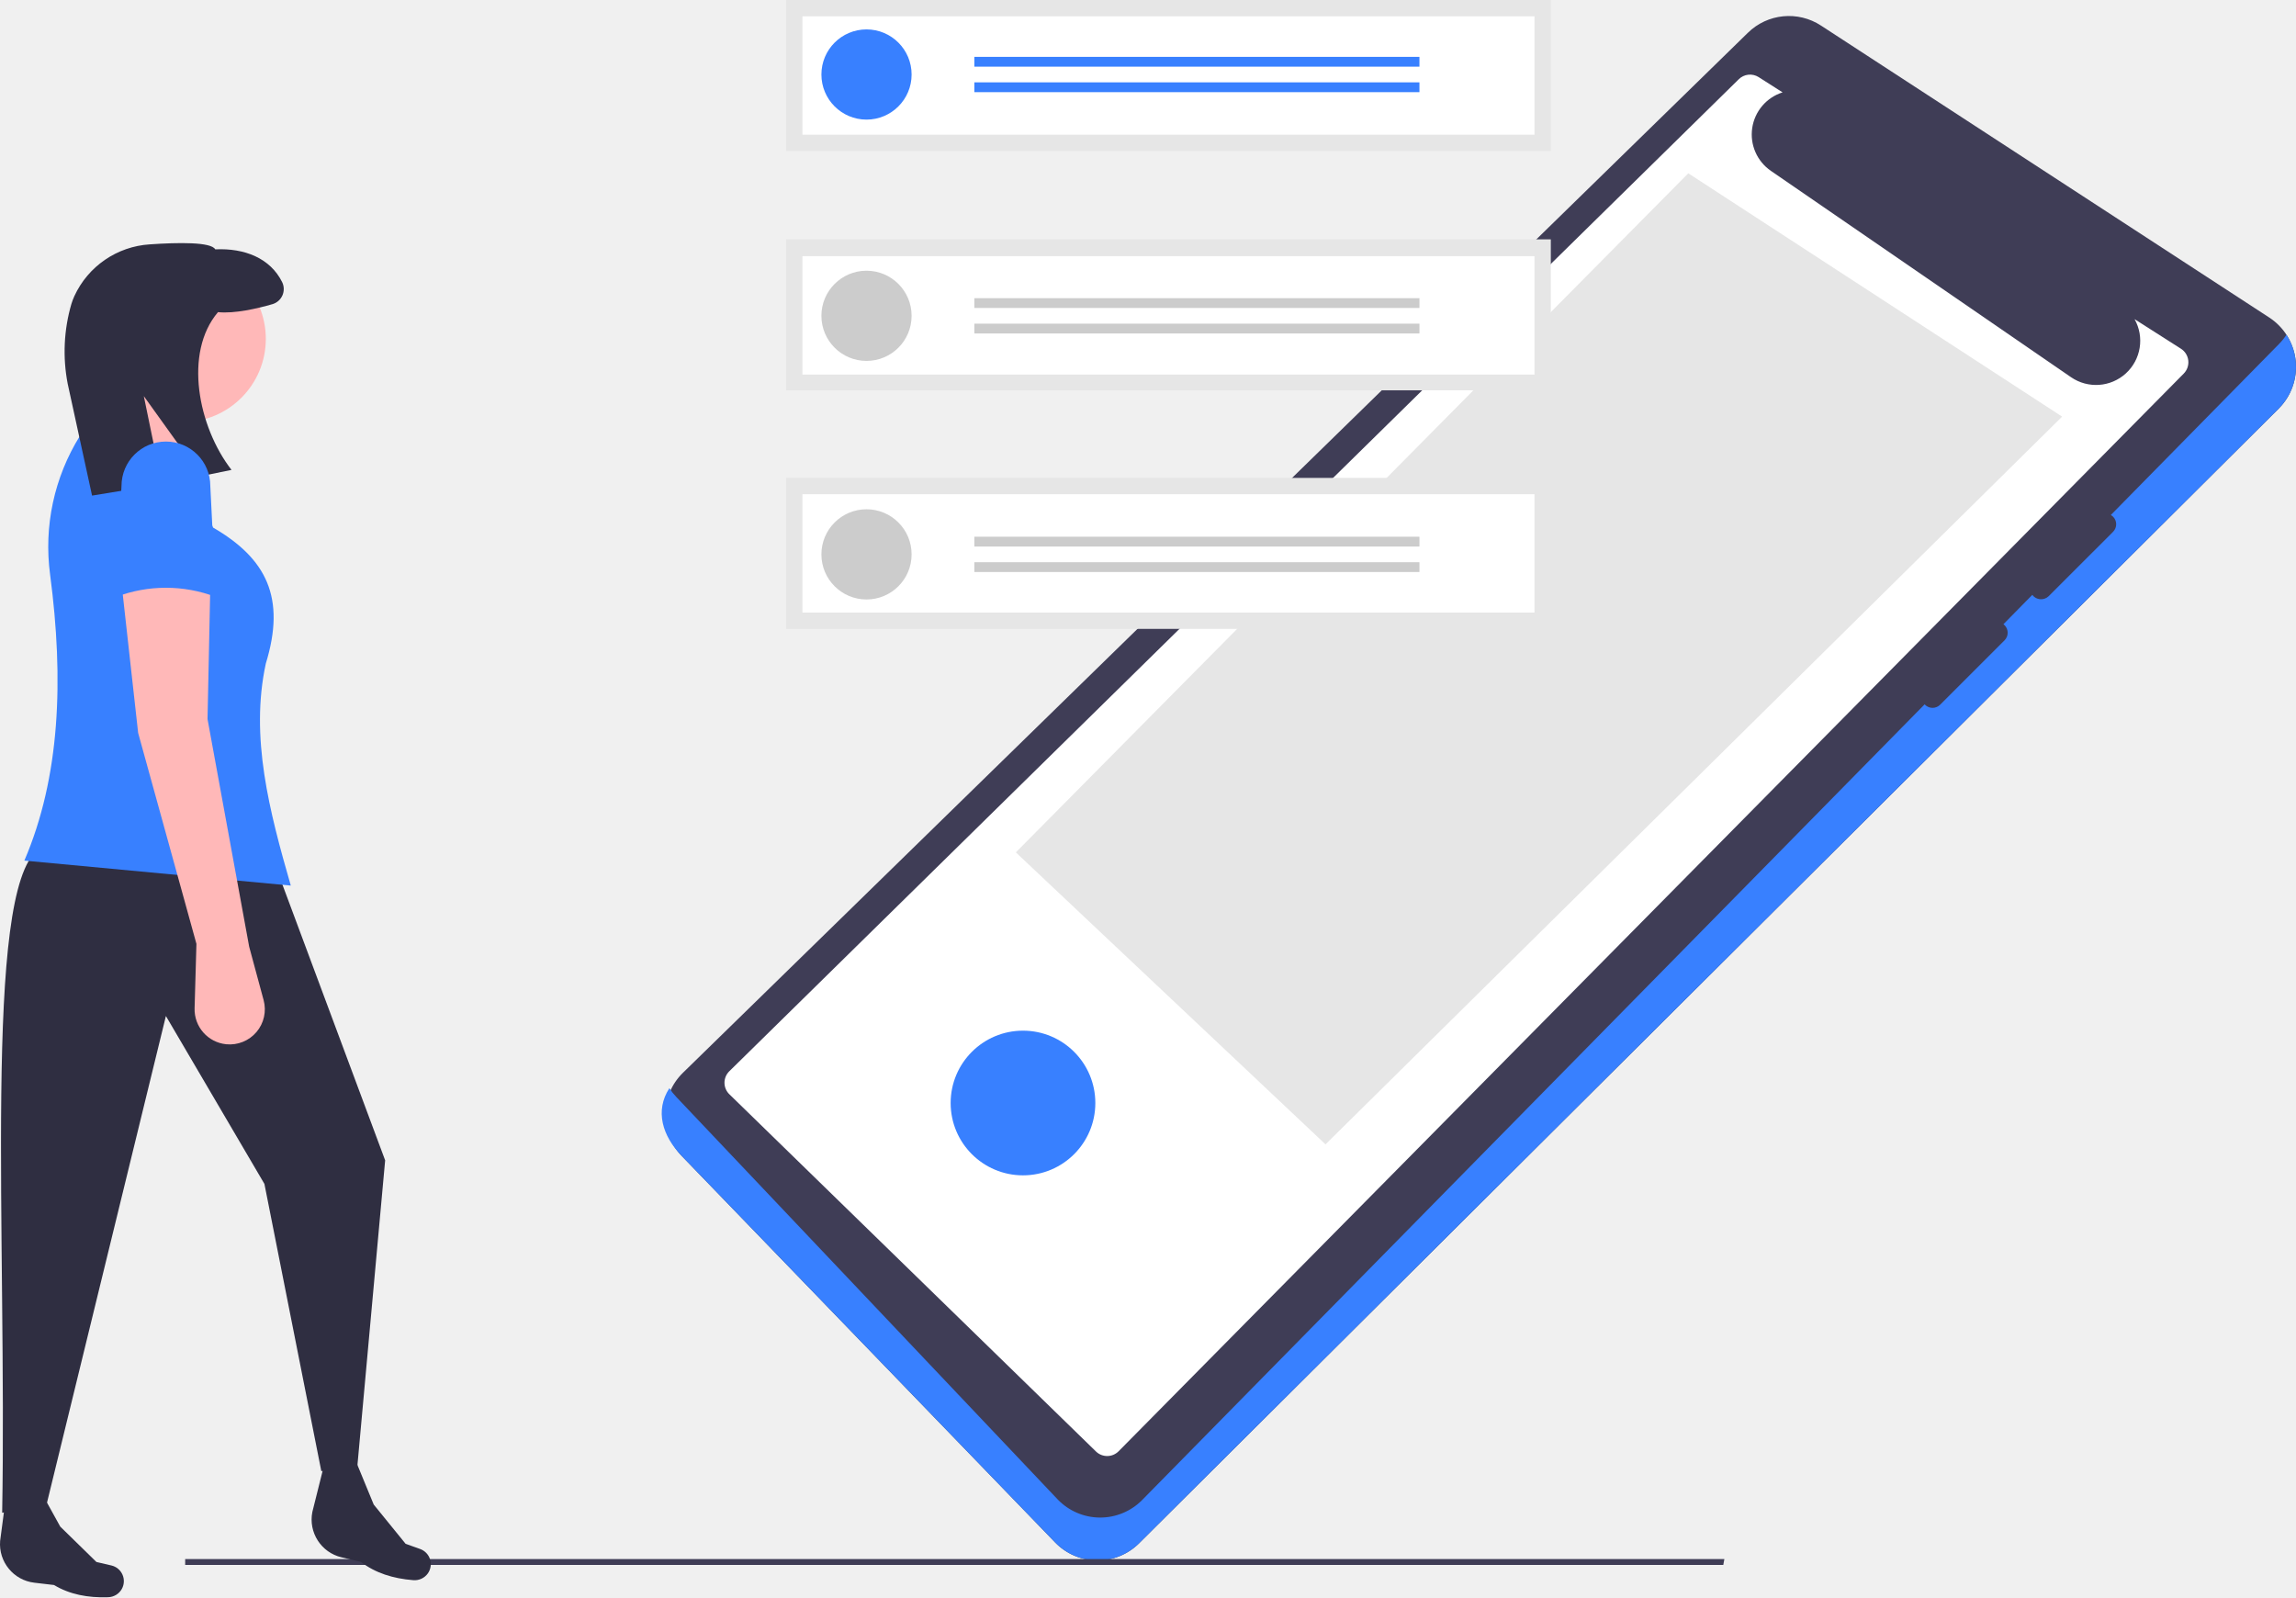
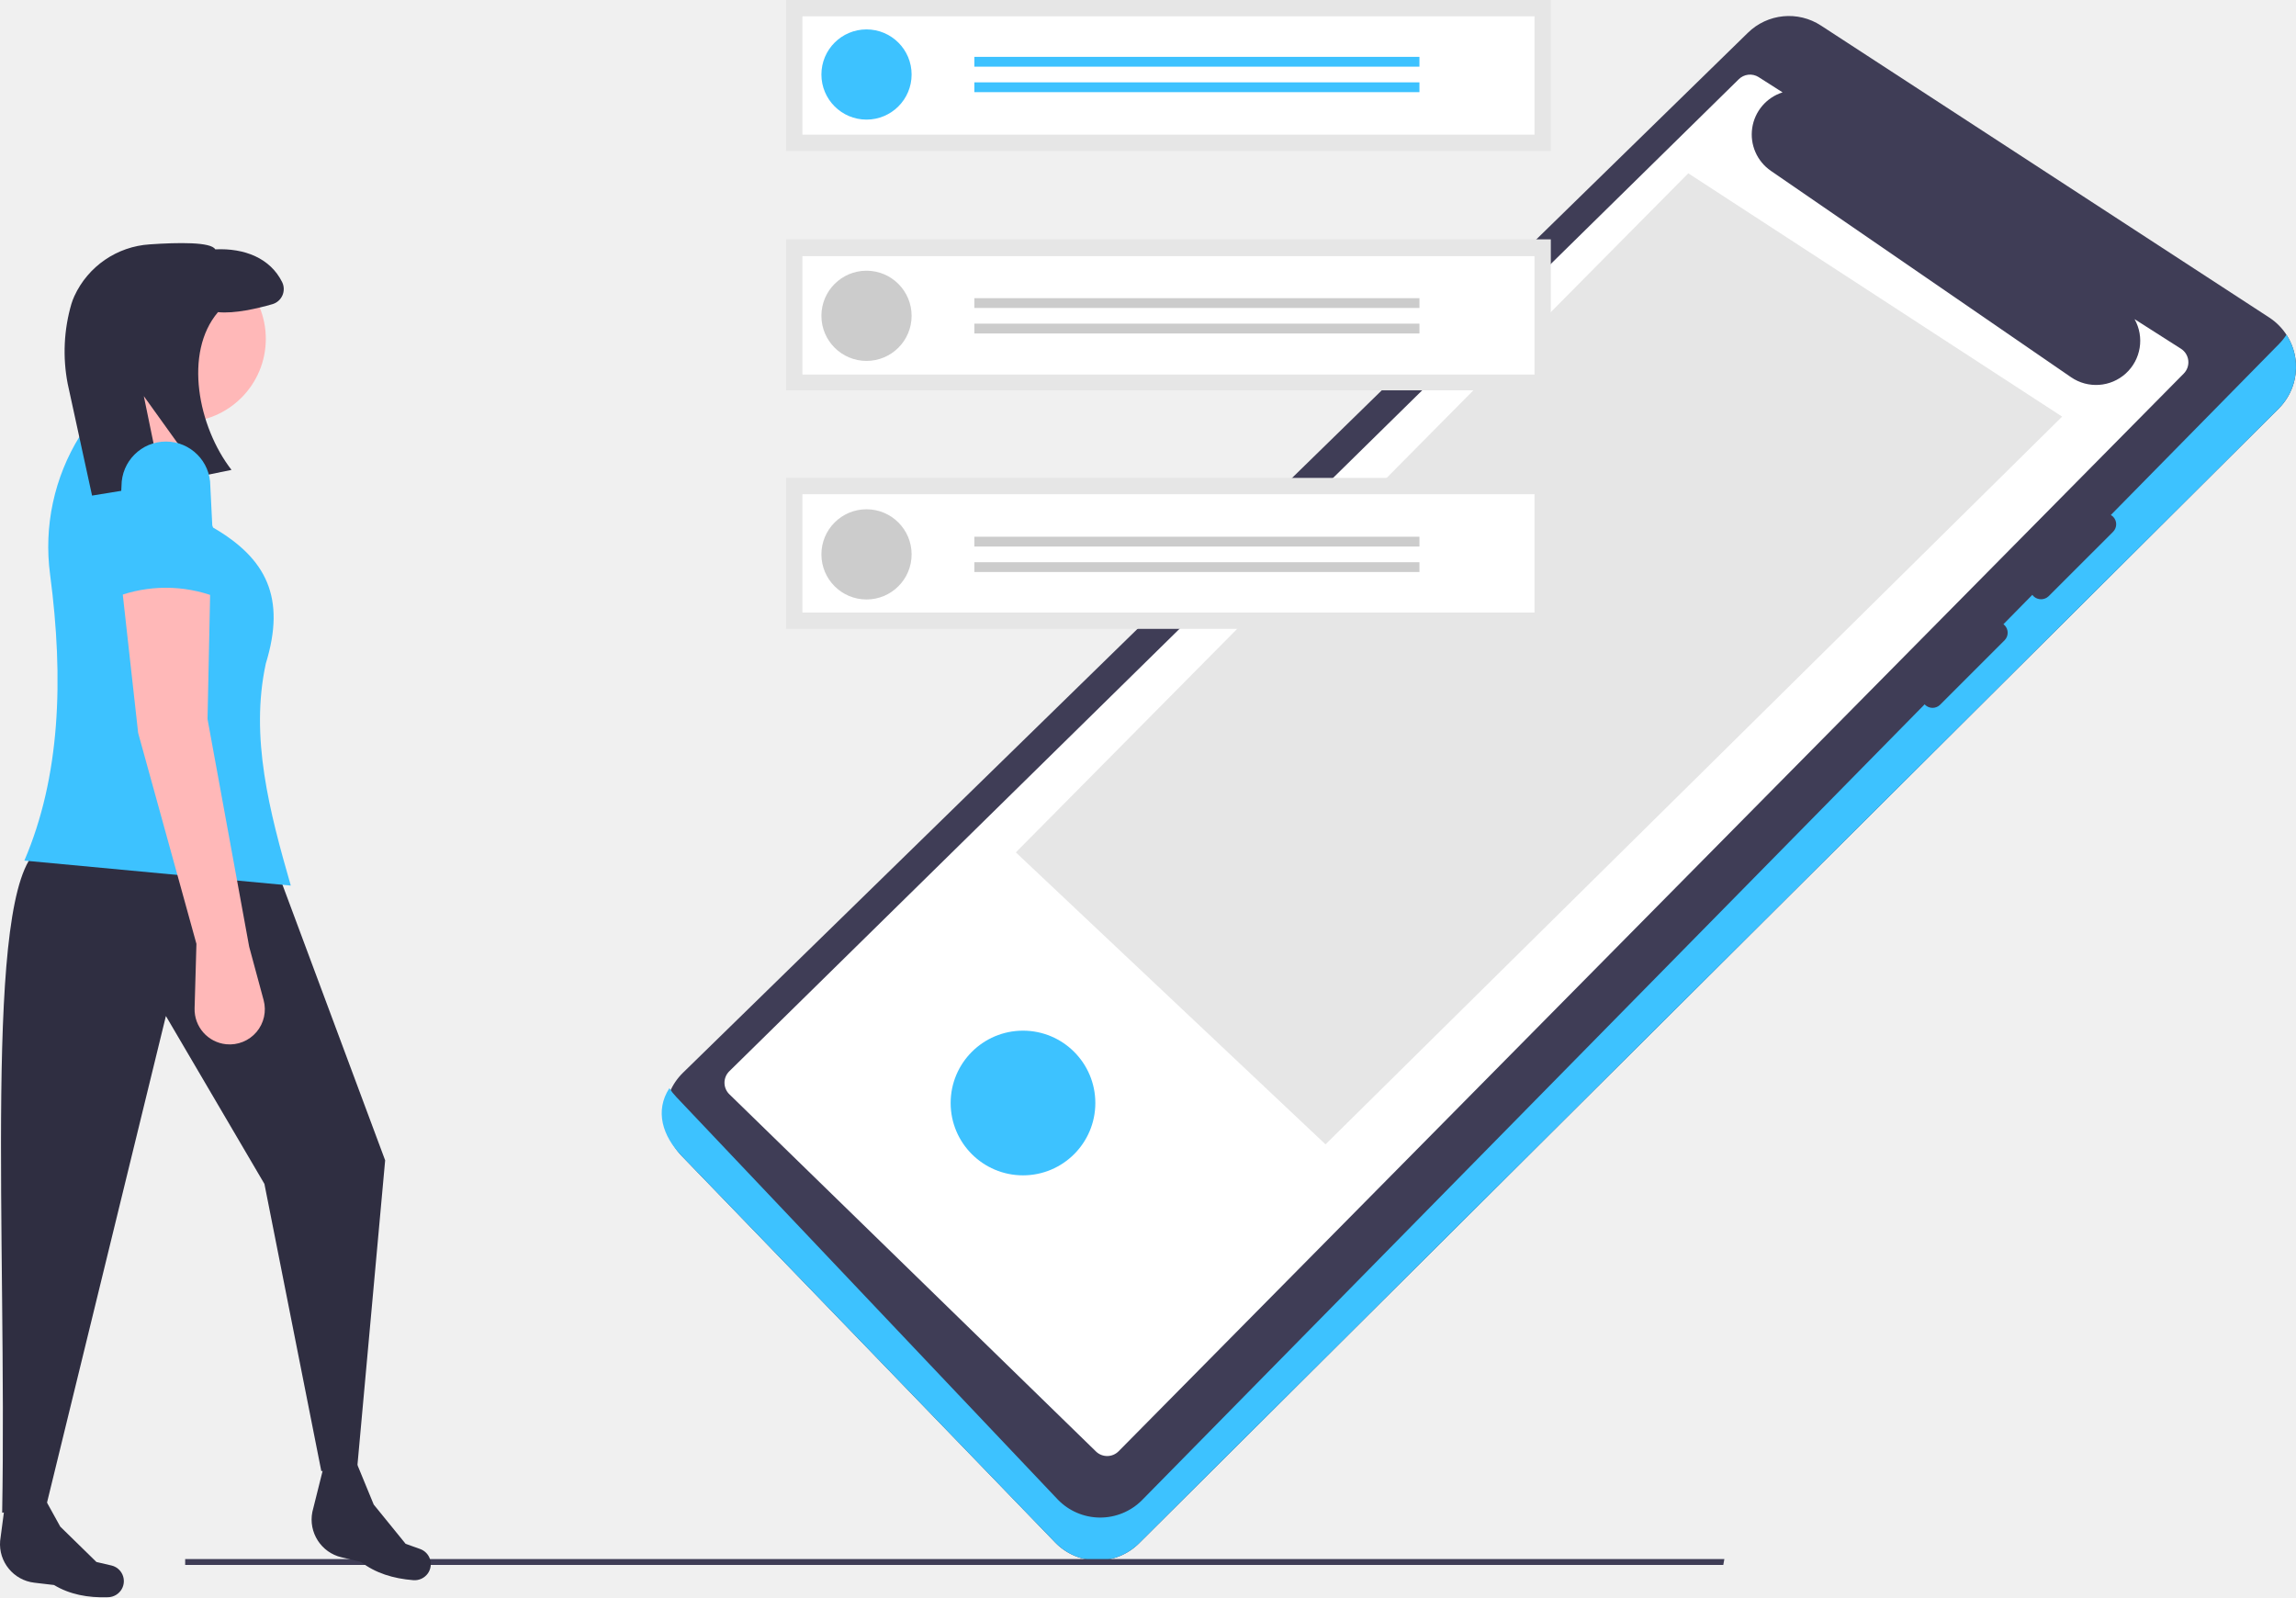
<svg xmlns="http://www.w3.org/2000/svg" id="a3f5ff23-4296-4538-8667-ded3127d147a" data-name="Layer 1" width="856.946" height="596.18" viewBox="0 0 856.946 596.18">
  <path d="M426.409,552.324a22.049,22.049,0,0,0-.45,31.025L565.34,727.607a22,22,0,0,0,31.344.303l425.312-423.469a22.002,22.002,0,0,0-3.517-34.024L851.237,161.487a21.871,21.871,0,0,0-27.378,2.695Z" transform="translate(-171.5272 -151.9099)" fill="#3f3d56" />
-   <path d="M1024.911,276.849a22.143,22.143,0,0,1-2.916,3.592L597.683,711.91a22,22,0,0,1-31.344-.303L423.959,561.349a21.907,21.907,0,0,1-2.602-3.281c-5.46,8.4-2.636,17.79,4.602,25.281L565.34,727.607a22,22,0,0,0,31.344.303l425.312-423.469a22.008,22.008,0,0,0,2.916-27.592Z" transform="translate(-171.5272 -151.9099)" fill="#3880ff" />
+   <path d="M1024.911,276.849a22.143,22.143,0,0,1-2.916,3.592L597.683,711.91a22,22,0,0,1-31.344-.303L423.959,561.349a21.907,21.907,0,0,1-2.602-3.281c-5.46,8.4-2.636,17.79,4.602,25.281L565.34,727.607a22,22,0,0,0,31.344.303l425.312-423.469a22.008,22.008,0,0,0,2.916-27.592Z" transform="translate(-171.5272 -151.9099)" fill="#3dc2ff" />
  <path d="M985.532,282.068,968.224,271.033a16.49,16.49,0,0,1-23.734,21.652l-112-77a16.48,16.48,0,0,1,4.357-29.301l-8.917-5.685a6,6,0,0,0-7.494.842L443.661,551.809a6,6,0,0,0,.152,8.583L580.648,693.723a6,6,0,0,0,8.352-.116L986.542,291.377A6,6,0,0,0,985.532,282.068Z" transform="translate(-171.5272 -151.9099)" fill="#fff" />
  <polygon points="379.147 318.14 494.73 427.118 769.652 155.498 630.127 64.683 379.147 318.14" fill="#e6e6e6" />
  <path d="M930.494,374.442a4.097,4.097,0,0,0,5.657,0l24.042-24.041a4.006,4.006,0,0,0,0-5.657,4.097,4.097,0,0,0-5.657,0l-24.042,24.042a4.006,4.006,0,0,0,0,5.657Z" transform="translate(-171.5272 -151.9099)" fill="#3f3d56" />
  <path d="M889.994,414.942a4.007,4.007,0,0,0,5.657,0l24.042-24.042a4,4,0,0,0-5.657-5.657l-24.042,24.042A4.006,4.006,0,0,0,889.994,414.942Z" transform="translate(-171.5272 -151.9099)" fill="#3f3d56" />
-   <circle cx="381.816" cy="411.683" r="27" fill="#3880ff" />
+   <circle cx="381.816" cy="411.683" r="27" fill="#3dc2ff" />
  <polygon points="643.194 584.088 69.113 584.088 69.113 581.907 643.589 581.907 643.194 584.088" fill="#3f3d56" />
  <rect x="293.407" y="178.372" width="285.41" height="56.35" fill="#e6e6e6" />
  <rect x="293.407" y="89.333" width="285.41" height="56.35" fill="#e6e6e6" />
  <rect x="293.407" width="285.41" height="56.35" fill="#e6e6e6" />
  <path d="M471.018,202.175h273.241V157.994H471.018Z" transform="translate(-171.5272 -151.9099)" fill="#fff" />
  <path d="M471.018,291.704h273.241V247.523H471.018Z" transform="translate(-171.5272 -151.9099)" fill="#fff" />
  <path d="M471.018,380.547H744.259V336.366H471.018Z" transform="translate(-171.5272 -151.9099)" fill="#fff" />
-   <circle cx="323.411" cy="27.809" r="16.832" fill="#3880ff" />
-   <rect x="363.661" y="21.223" width="166.123" height="3.659" fill="#3880ff" />
-   <rect x="363.661" y="30.736" width="166.123" height="3.659" fill="#3880ff" />
+   <circle cx="323.411" cy="27.809" r="16.832" fill="#3dc2ff" />
+   <rect x="363.661" y="21.223" width="166.123" height="3.659" fill="#3dc2ff" />
+   <rect x="363.661" y="30.736" width="166.123" height="3.659" fill="#3dc2ff" />
  <circle cx="323.411" cy="117.873" r="16.832" fill="#ccc" />
  <rect x="363.661" y="111.287" width="166.123" height="3.659" fill="#ccc" />
  <rect x="363.661" y="120.801" width="166.123" height="3.659" fill="#ccc" />
  <circle cx="323.411" cy="206.913" r="16.832" fill="#ccc" />
  <rect x="363.661" y="200.327" width="166.123" height="3.659" fill="#ccc" />
  <rect x="363.661" y="209.84" width="166.123" height="3.659" fill="#ccc" />
  <path d="M184.33,742.634l7.363.865c5.816,3.506,12.642,4.826,20.202,4.558a6.058,6.058,0,0,0,5.132-3.145h0a6.004,6.004,0,0,0-3.917-8.708l-5.595-1.303L194.015,721.697,185.871,706.958l-11.83,1.357-2.463,18.722h0A14.492,14.492,0,0,0,184.33,742.634Z" transform="translate(-171.5272 -151.9099)" fill="#2f2e41" />
  <path d="M299.004,733.162l7.216,1.698c5.378,4.146,12.01,6.235,19.551,6.83a6.058,6.058,0,0,0,5.457-2.54h0a6.004,6.004,0,0,0-2.899-9.097l-5.41-1.932-11.908-14.656L304.6,697.894H292.692l-4.58,18.319v0A14.492,14.492,0,0,0,299.004,733.162Z" transform="translate(-171.5272 -151.9099)" fill="#2f2e41" />
  <path d="M304.92,698.93l-13.466,2.072-21.235-107.208-36.772-62.668L188.907,713.431l-16.573,3.107c1.858-102.664-7.212-231.912,13.466-247.563l90.117,10.358L315.278,584.988Z" transform="translate(-171.5272 -151.9099)" fill="#2f2e41" />
  <circle cx="68.135" cy="126.473" r="31.075" fill="#ffb8b8" />
  <polygon points="24.63 174.121 61.92 180.336 71.243 147.189 44.311 138.903 24.63 174.121" fill="#ffb8b8" />
-   <path d="M180.62,473.119l99.44,9.322c-7.972-27.72-15.276-55.343-9.322-82.866,7.56-24.572.263-39.184-19.681-50.756L237.591,318.78l-36.254-4.143,0,0a78.256,78.256,0,0,0-11.108,51.75C195.395,405.565,194,441.92,180.62,473.119Z" transform="translate(-171.5272 -151.9099)" fill="#3880ff" />
+   <path d="M180.62,473.119l99.44,9.322c-7.972-27.72-15.276-55.343-9.322-82.866,7.56-24.572.263-39.184-19.681-50.756L237.591,318.78l-36.254-4.143,0,0a78.256,78.256,0,0,0-11.108,51.75C195.395,405.565,194,441.92,180.62,473.119Z" transform="translate(-171.5272 -151.9099)" fill="#3dc2ff" />
  <path d="M227.443,243.116c10.613-.733,22.883-.935,24.42,1.86,10.99-.514,20.561,3.32,24.976,12.241a5.879,5.879,0,0,1-3.673,8.233c-5.575,1.607-14.073,3.596-20.273,2.961-12.877,15.139-7.459,42.751,5.04,58.882l-11.295,2.315L225.206,299.762l6.763,32.854-26.082,4.266-9.097-41.751a63.465,63.465,0,0,1,1.396-29.822,23.967,23.967,0,0,1,1.092-2.868A33.3,33.3,0,0,1,227.443,243.116Z" transform="translate(-171.5272 -151.9099)" fill="#2f2e41" />
  <path d="M244.842,504.194l-.687,24.048a13.112,13.112,0,0,0,11.802,13.421h0a13.112,13.112,0,0,0,13.962-16.468l-5.396-19.966L248.985,420.291l1.036-49.72-33.147-1.036,6.215,55.935Z" transform="translate(-171.5272 -151.9099)" fill="#ffb8b8" />
-   <path d="M214.803,374.715a52.381,52.381,0,0,1,37.29,0l-2.072-41.433a16.573,16.573,0,0,0-16.573-16.573h0a16.573,16.573,0,0,0-16.573,16.573Z" transform="translate(-171.5272 -151.9099)" fill="#3880ff" />
+   <path d="M214.803,374.715a52.381,52.381,0,0,1,37.29,0l-2.072-41.433a16.573,16.573,0,0,0-16.573-16.573h0a16.573,16.573,0,0,0-16.573,16.573Z" transform="translate(-171.5272 -151.9099)" fill="#3dc2ff" />
</svg>
